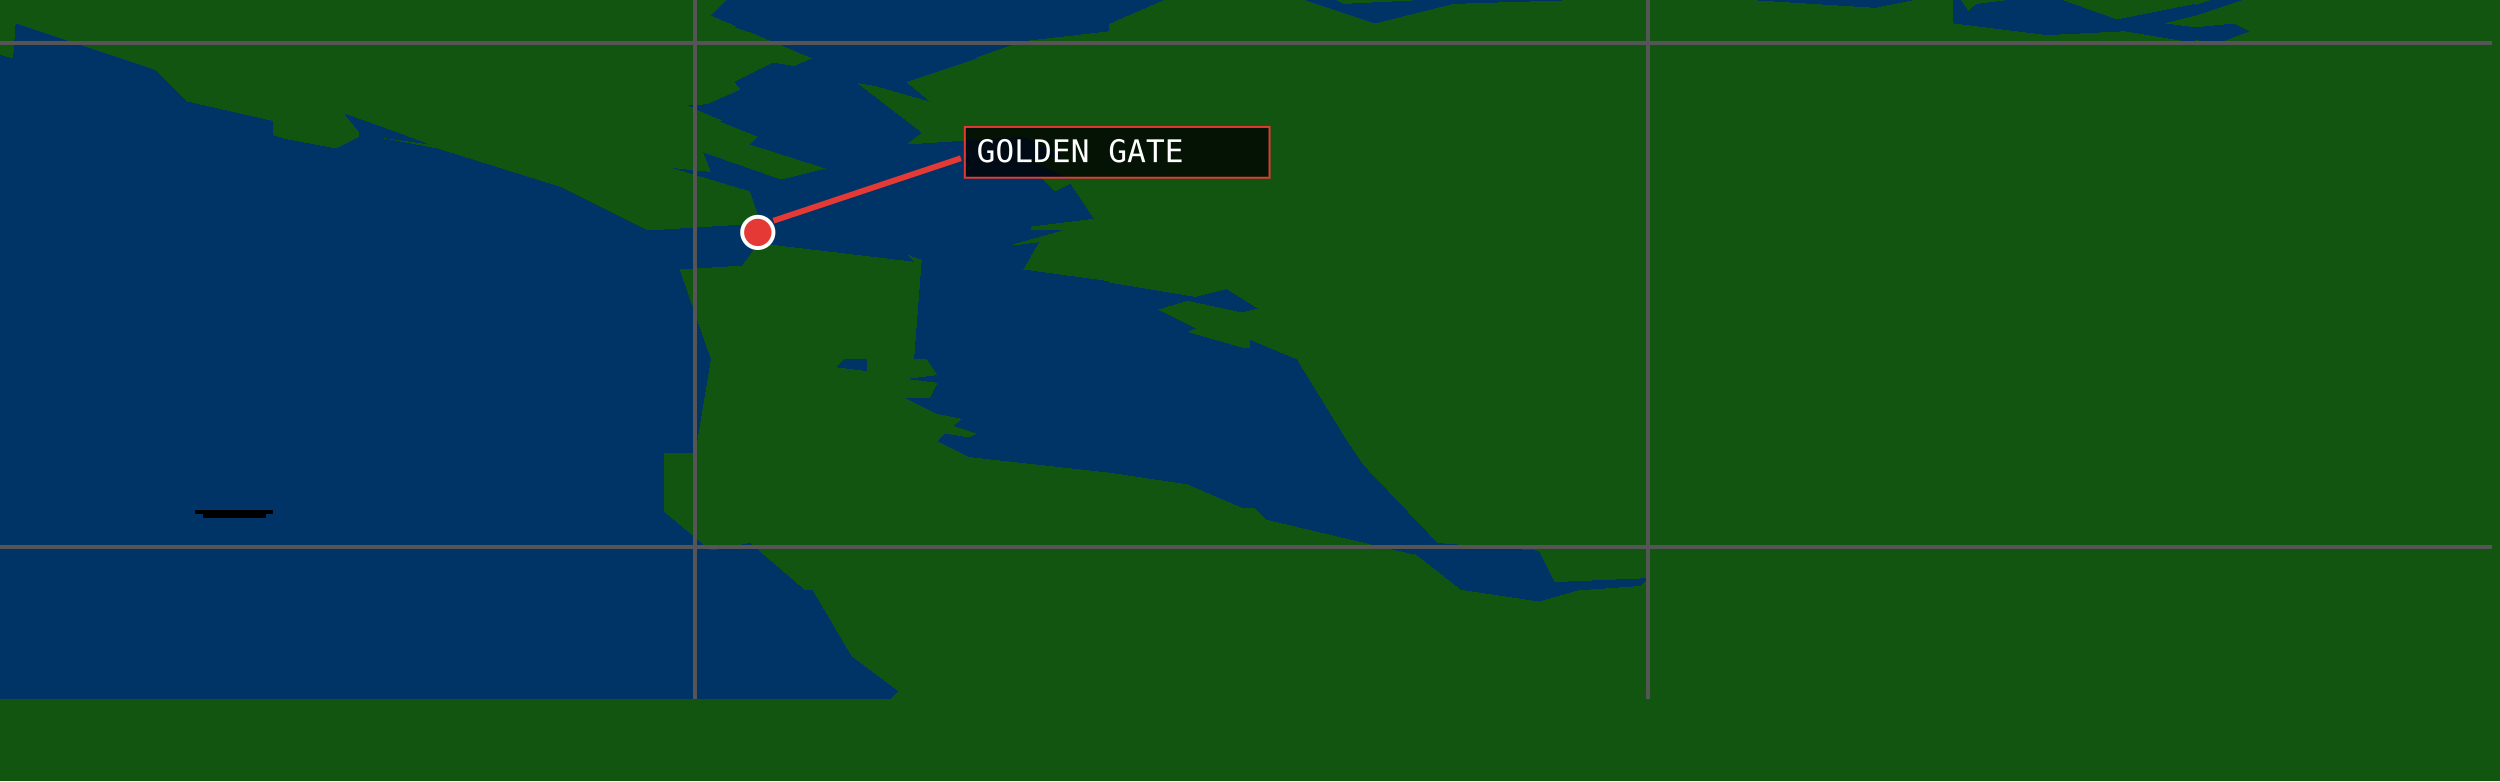
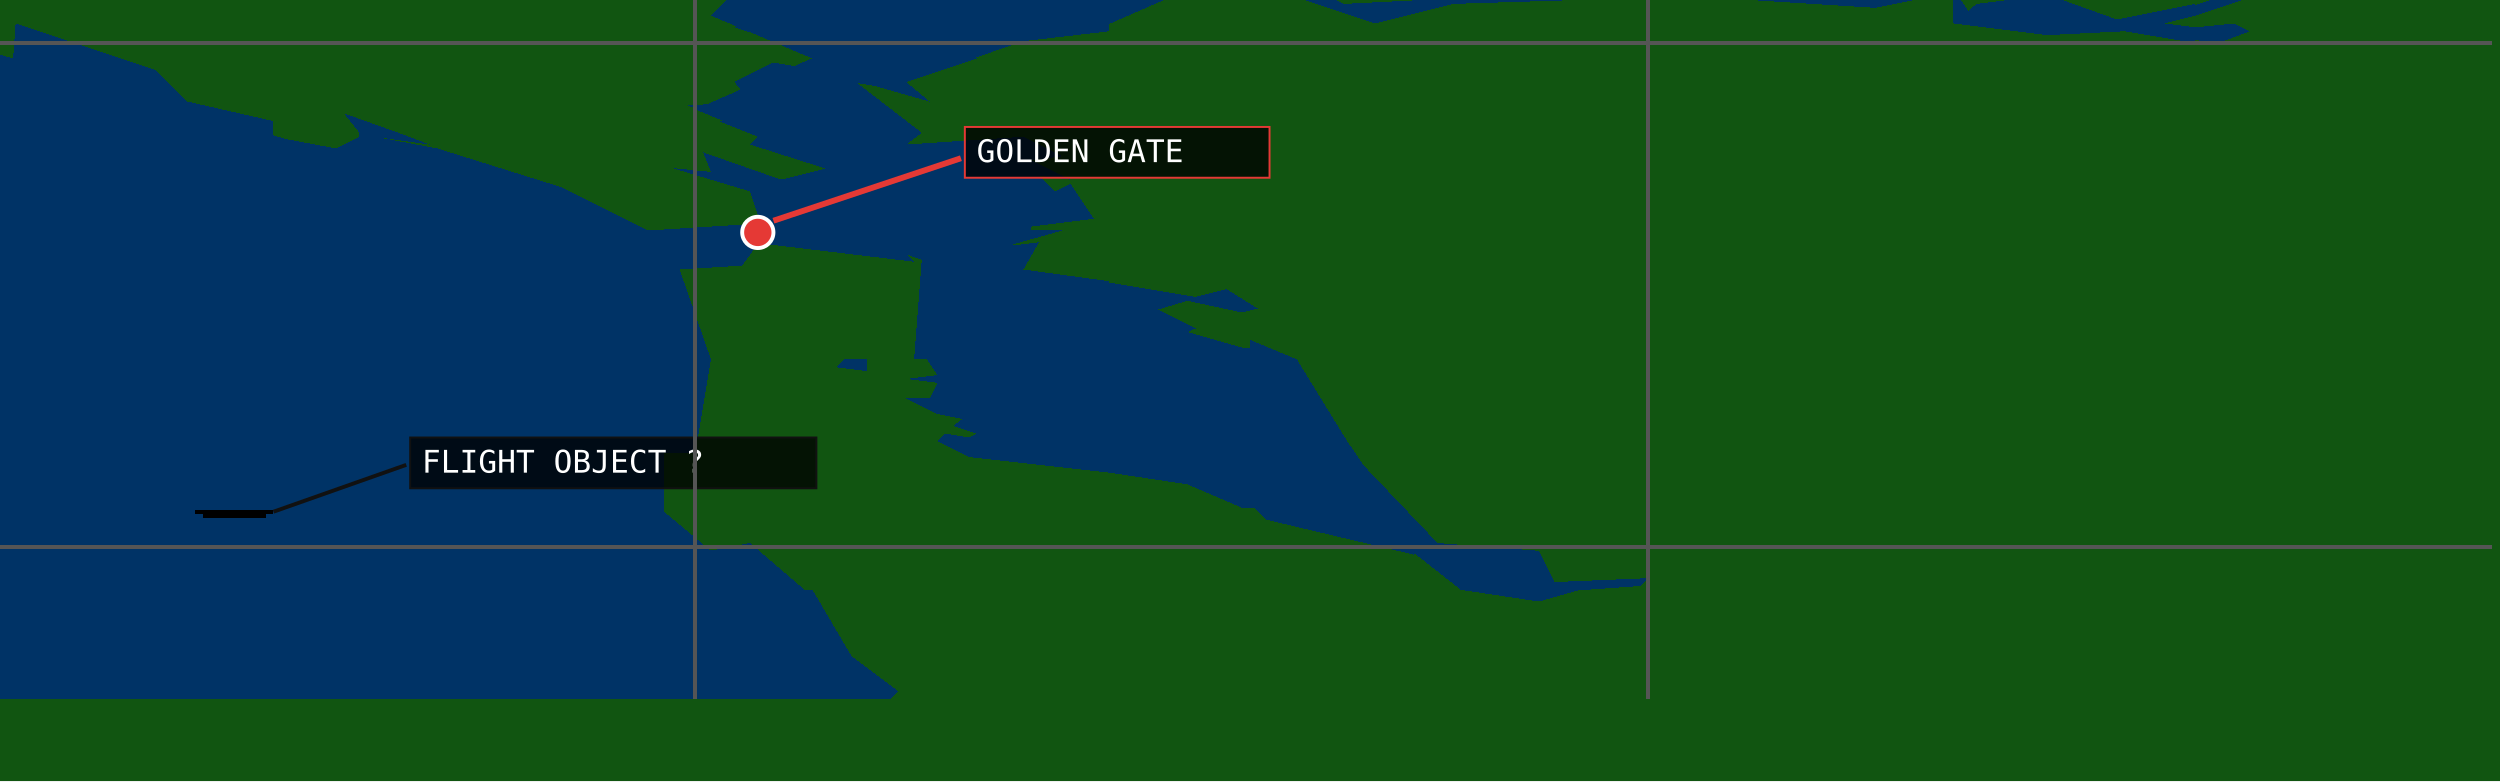
<svg xmlns="http://www.w3.org/2000/svg" width="640" height="200" viewBox="0 0 640 200" shape-rendering="crispEdges">
  <rect width="640" height="200" fill="#115511" />
  <g fill="#003366" stroke="none">
    <polygon points="0,14 166,63 178,92 162,133 196,151 0,156" />
    <polygon points="240,63 334,97 362,138 244,105" />
    <polygon points="198,0 188,7 232,21 292,0" />
    <polygon points="162,63 196,58 224,37 262,41 258,73 224,58 158,67" />
    <polygon points="210,14 178,28 214,43 236,34" />
    <polygon points="0,146 196,151 224,179 224,179 0,179" />
    <polygon points="208,15 204,17 198,16 188,21 192,26 176,27 194,34 236,34 224,29" />
    <polygon points="216,0 246,7 250,15 232,21 238,26 224,22 212,20 208,15 182,4 186,0" />
    <polygon points="284,0 284,8 258,11 214,0" />
    <polygon points="298,0 282,7 282,0" />
    <polygon points="342,0 344,1 364,0 372,1 352,6 334,0" />
    <polygon points="360,1 362,0 404,0 372,1" />
    <polygon points="450,0 448,0 438,0" />
    <polygon points="502,0 504,3 500,6 500,0 490,0 480,2 448,0 450,0" />
    <polygon points="528,0 542,5 562,1 562,4 554,6 562,7 562,11 544,8 524,9 500,6 506,1 514,0" />
    <polygon points="144,48 166,59 198,57 190,68 174,69 182,92 136,92" />
    <polygon points="180,39 200,46 212,43 234,67 192,62 192,57 194,55 192,49 172,43 182,44" />
    <polygon points="184,31 236,34 232,37 262,35 272,40 264,41 274,46 266,45 214,44 192,37 194,35" />
    <polygon points="212,43 266,45 270,49 274,47 280,56 264,58 264,59 272,59 240,68 218,60" />
    <polygon points="236,66 258,63 266,62 262,69 284,72 284,92 234,92" />
    <polygon points="282,72 306,76 314,74 322,79 318,80 304,77 294,80 280,80" />
    <polygon points="282,79 296,79 308,85 306,84 304,85 318,89 318,92 280,92" />
    <polygon points="318,89 320,89 320,87 332,92 318,92" />
    <polygon points="140,90 182,92 178,116 170,116 170,131 182,141 192,139 206,151 140,151" />
    <polygon points="236,90 240,96 232,97 240,98 238,102 232,102 240,106 250,108 284,92" />
    <polygon points="248,106 244,109 250,111 248,112 242,111 240,113 248,117 284,121 284,92" />
    <polygon points="280,90 332,92 348,118 328,130 318,130 304,124 284,121" />
    <polygon points="348,118 368,139 362,142 324,133 320,129" />
    <polygon points="360,140 368,139 394,141 398,149 422,148 420,150 406,151 374,151" />
    <polygon points="4,6 40,18 48,26 70,31 70,34 2,34" />
    <polygon points="88,29 102,34 92,34" />
    <polygon points="566,0 560,2 562,4 574,0" />
    <polygon points="562,7 572,6 576,8 568,11 560,10" />
    <polygon points="0,32 70,34 70,35 86,38 92,35 92,34 102,34 110,37 96,35 112,38 144,48 144,92 0,92" />
    <polygon points="0,90 144,90 144,151 0,151" />
    <polygon points="0,149 144,149 144,179 0,179" />
    <polygon points="208,151 218,168 230,177 228,179 140,179 140,149" />
    <polygon points="374,151 408,150 394,154" />
    <polygon points="214,94 222,95 220,94" />
    <polygon points="222,95 222,92 220,94" />
    <polygon points="222,92 216,92 220,94" />
    <polygon points="216,92 214,94 220,94" />
  </g>
+   <g shape-rendering="geometricPrecision" font-family="monospace">
+     <path d="M 70 131 L 104 119" stroke="#111" stroke-width="1" />
+     <rect x="105" y="112" width="104" height="13" fill="#000" fill-opacity=".78" stroke="#111" stroke-width=".5" />
+     <text x="108" y="121" fill="#fff" font-size="8">FLIGHT OBJECT ?</text>
+   </g>
  <g fill="none" stroke="#555555" stroke-width="1">
    <line x1="422" y1="0" x2="422" y2="179" />
    <line x1="178" y1="0" x2="178" y2="179" />
    <line x1="0" y1="140" x2="638" y2="140" />
    <line x1="0" y1="11" x2="638" y2="11" />
  </g>
  <g fill="none" stroke="#000000" stroke-width="1">
    <line x1="62" y1="130" x2="62" y2="130" />
    <line x1="50" y1="131" x2="70" y2="131" />
    <line x1="52" y1="132" x2="68" y2="132" />
  </g>
  <g shape-rendering="geometricPrecision" font-family="monospace">
    <circle cx="194" cy="59.5" r="4" fill="#e53935" stroke="#fff" stroke-width="1" />
    <path d="M 198 56.5 L 246 40.5" stroke="#e53935" stroke-width="1.5" />
    <rect x="247" y="32.5" width="78" height="13" fill="#000" fill-opacity=".78" stroke="#e53935" stroke-width=".5" />
    <text x="250" y="41.5" fill="#fff" font-size="8">GOLDEN GATE</text>
  </g>
</svg>
